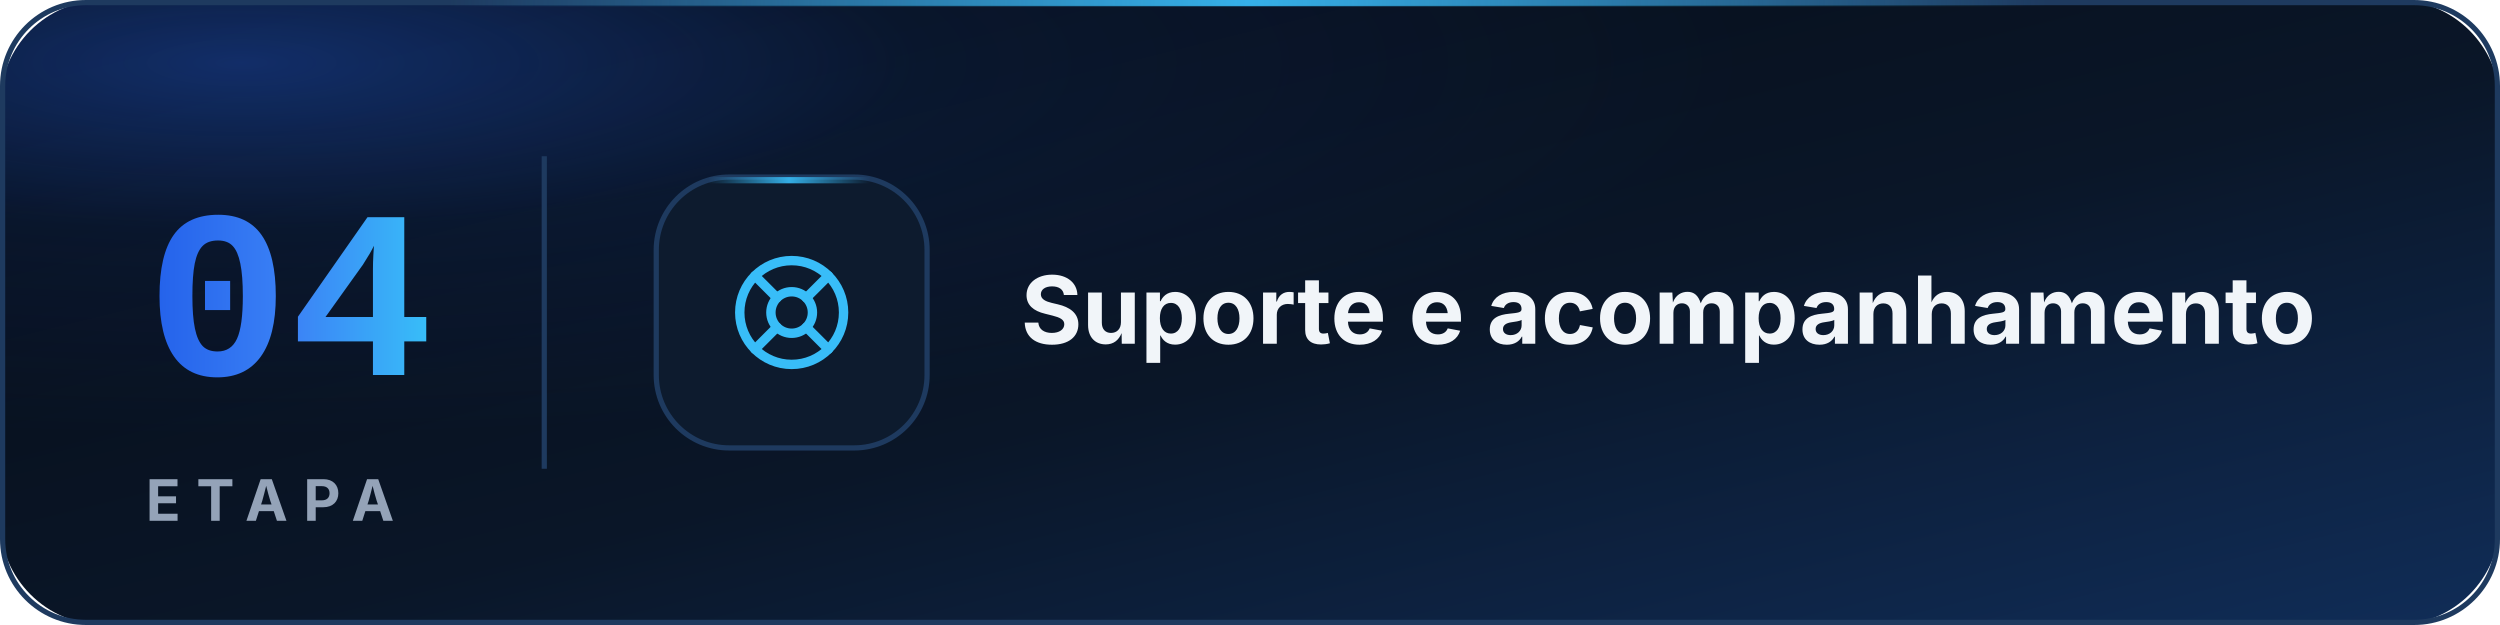
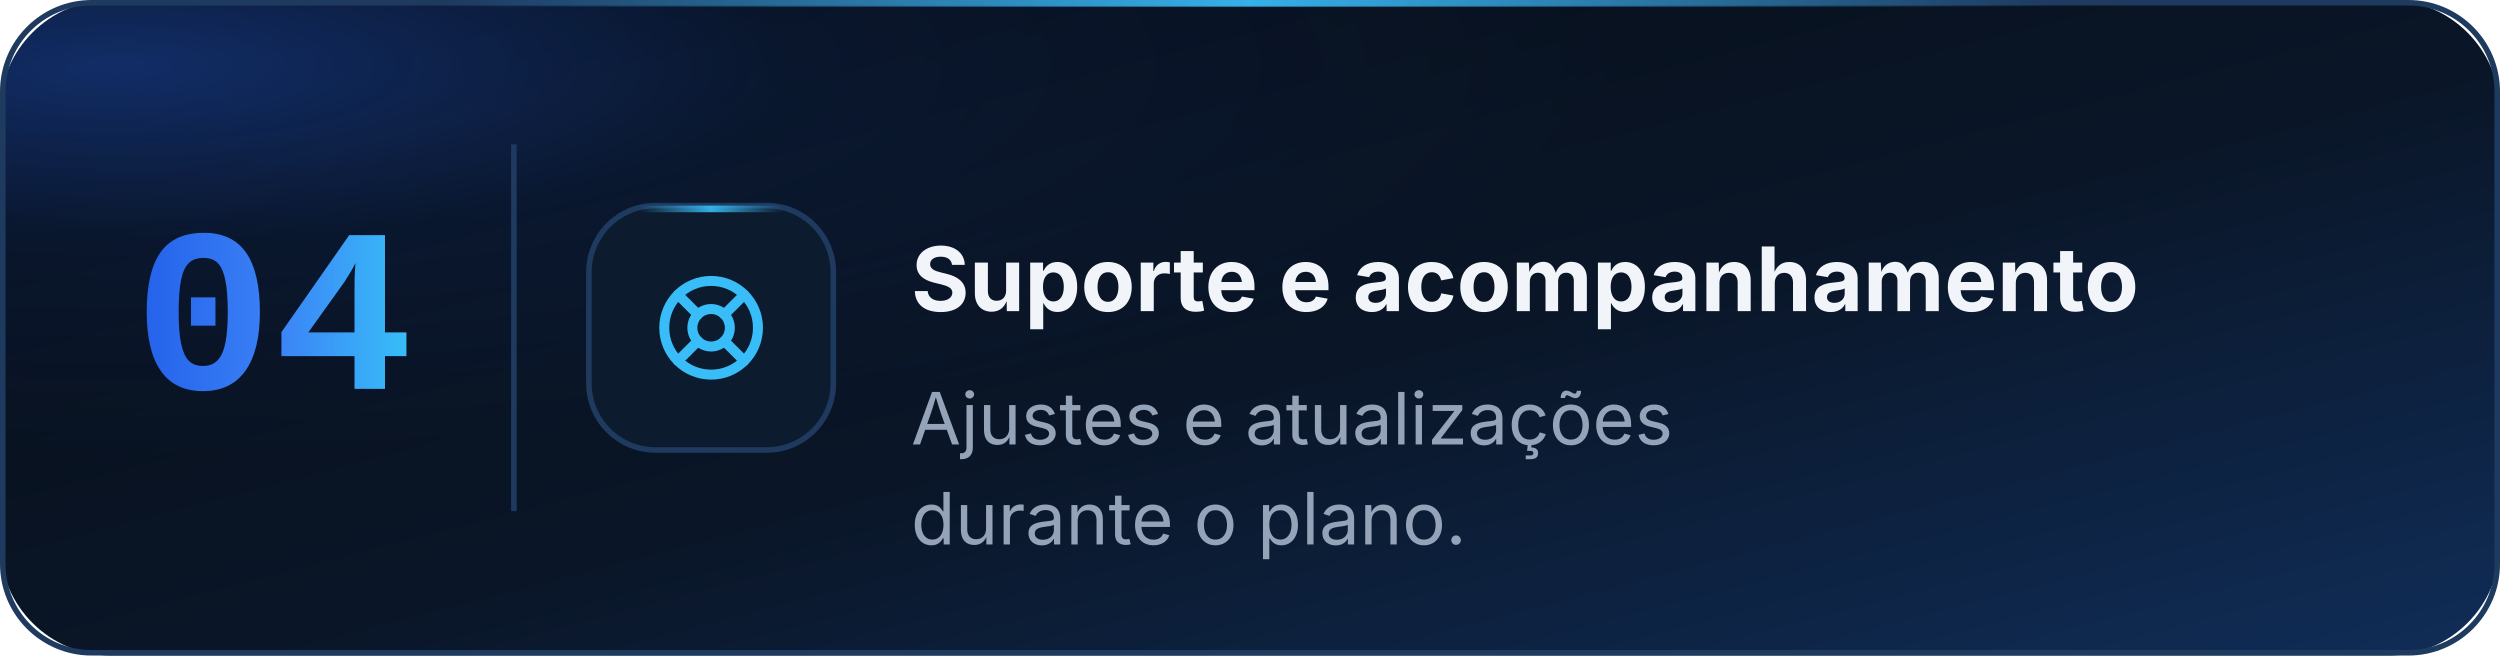
- <svg xmlns="http://www.w3.org/2000/svg" width="480" height="120" viewBox="0 0 480 120" role="img" aria-label="Etapa 04 — Suporte e acompanhamento" font-family="'Segoe UI', 'Inter', 'Helvetica Neue', Arial, sans-serif">
+ <svg xmlns="http://www.w3.org/2000/svg" width="450" height="118" viewBox="0 0 450 118" role="img" aria-label="Etapa 04, Suporte e acompanhamento: Ajustes e atualizações durante o plano." font-family="'Segoe UI', 'Inter', 'Helvetica Neue', Arial, sans-serif">
  <defs>
-     <linearGradient id="bgs4" x1="0" y1="0" x2="1" y2="1">
+     <linearGradient id="bgst4" x1="0" y1="0" x2="1" y2="1">
      <stop offset="0" stop-color="#050B14" />
      <stop offset=".55" stop-color="#0A1628" />
      <stop offset="1" stop-color="#102D58" />
    </linearGradient>
-     <radialGradient id="glows4" cx="0.1" cy="0.1" r=".6">
+     <radialGradient id="glowst4" cx="0.05" cy="0.1" r=".6">
      <stop offset="0" stop-color="#2563EB" stop-opacity=".38" />
      <stop offset=".45" stop-color="#2563EB" stop-opacity=".08" />
      <stop offset="1" stop-color="#2563EB" stop-opacity="0" />
    </radialGradient>
-     <pattern id="grids4" width="32" height="32" patternUnits="userSpaceOnUse">
+     <pattern id="gridst4" width="32" height="32" patternUnits="userSpaceOnUse">
      <path d="M32 0H0V32" fill="none" stroke="#1E3A5F" stroke-width="1" opacity=".45" />
    </pattern>
-     <linearGradient id="edges4" x1="0" y1="0" x2="1" y2="0">
+     <linearGradient id="edgest4" x1="0" y1="0" x2="1" y2="0">
      <stop offset="0" stop-color="#38BDF8" stop-opacity="0" />
      <stop offset=".5" stop-color="#38BDF8" stop-opacity=".9" />
      <stop offset="1" stop-color="#38BDF8" stop-opacity="0" />
    </linearGradient>
-     <linearGradient id="txts4" x1="0" y1="0" x2="1" y2="0">
+     <linearGradient id="txtst4" x1="0" y1="0" x2="1" y2="0">
      <stop offset="0" stop-color="#2563EB" />
      <stop offset=".5" stop-color="#3B82F6" />
      <stop offset="1" stop-color="#38BDF8" />
    </linearGradient>
-     <linearGradient id="fades4" x1="0" y1="0" x2="1" y2="0">
+     <linearGradient id="fadest4" x1="0" y1="0" x2="1" y2="0">
      <stop offset="0" stop-color="#fff" stop-opacity="0" />
      <stop offset=".35" stop-color="#fff" stop-opacity=".9" />
      <stop offset="1" stop-color="#fff" />
    </linearGradient>
-     <mask id="gms4">
-       <rect width="480" height="120" fill="url(#fades4)" />
+     <mask id="gmst4">
+       <rect width="450" height="118" fill="url(#fadest4)" />
    </mask>
-     <clipPath id="clips4">
-       <rect width="480" height="120" rx="20" />
+     <clipPath id="clipst4">
+       <rect width="450" height="118" rx="20" />
    </clipPath>
  </defs>
-   <g clip-path="url(#clips4)">
-     <rect width="480" height="120" fill="url(#bgs4)" />
-     <rect width="480" height="120" fill="url(#glows4)" />
+   <g clip-path="url(#clipst4)">
+     <rect width="450" height="118" fill="url(#bgst4)" />
+     <rect width="450" height="118" fill="url(#glowst4)" />
  </g>
-   <rect x=".5" y=".5" width="479" height="119" rx="16" fill="none" stroke="#1E3A5F" />
-   <rect x="86" y="0" width="307" height="1.2" fill="url(#edges4)" />
-   <text x="28" y="72" font-size="46" font-weight="900" fill="url(#txts4)" font-family="'JetBrains Mono', 'Cascadia Code', Consolas, 'Courier New', monospace">04</text>
-   <rect x="104" y="30" width="1" height="60" fill="#1E3A5F" />
-   <rect x="126" y="34" width="52" height="52" rx="14" fill="#0D1B2E" stroke="#1E3A5F" />
-   <rect x="136" y="34" width="31" height="1.2" fill="url(#edges4)" />
-   <g transform="translate(140.04 48.04) scale(0.9967)" fill="none" stroke="#38BDF8" stroke-width="1.81" stroke-linecap="round" stroke-linejoin="round" color="#38BDF8">
+   <rect x=".5" y=".5" width="449" height="117" rx="16" fill="none" stroke="#1E3A5F" />
+   <rect x="81" y="0" width="288" height="1.2" fill="url(#edgest4)" />
+   <text x="24" y="70" font-size="42" font-weight="900" fill="url(#txtst4)" font-family="'JetBrains Mono', 'Cascadia Code', Consolas, 'Courier New', monospace">04</text>
+   <rect x="92" y="26" width="1" height="66" fill="#1E3A5F" />
+   <rect x="106" y="37" width="44" height="44" rx="12" fill="#0D1B2E" stroke="#1E3A5F" />
+   <rect x="115" y="37" width="26" height="1.2" fill="url(#edgest4)" />
+   <g transform="translate(117.88 48.88) scale(0.8433)" fill="none" stroke="#38BDF8" stroke-width="2.13" stroke-linecap="round" stroke-linejoin="round" color="#38BDF8">
    <circle cx="12" cy="12" r="10" />
    <circle cx="12" cy="12" r="4" />
    <path d="m4.93 4.93 4.24 4.24" />
    <path d="m14.83 9.17 4.24-4.24" />
    <path d="m14.83 14.83 4.24 4.24" />
    <path d="m9.17 14.83-4.24 4.24" />
  </g>
-   <text x="196" y="66" fill="#F1F5F9" font-size="18" font-weight="700">Suporte e acompanhamento</text>
-   <text x="28" y="100" fill="#94A3B8" font-size="11" font-weight="700" letter-spacing="3">ETAPA</text>
+   <text x="164" y="56" fill="#F1F5F9" font-size="16" font-weight="700">Suporte e acompanhamento</text>
+   <text x="164" y="80.0" fill="#94A3B8" font-size="13" font-weight="400" text-anchor="start">Ajustes e atualizações</text>
+   <text x="164" y="98.0" fill="#94A3B8" font-size="13" font-weight="400" text-anchor="start">durante o plano.</text>
</svg>
